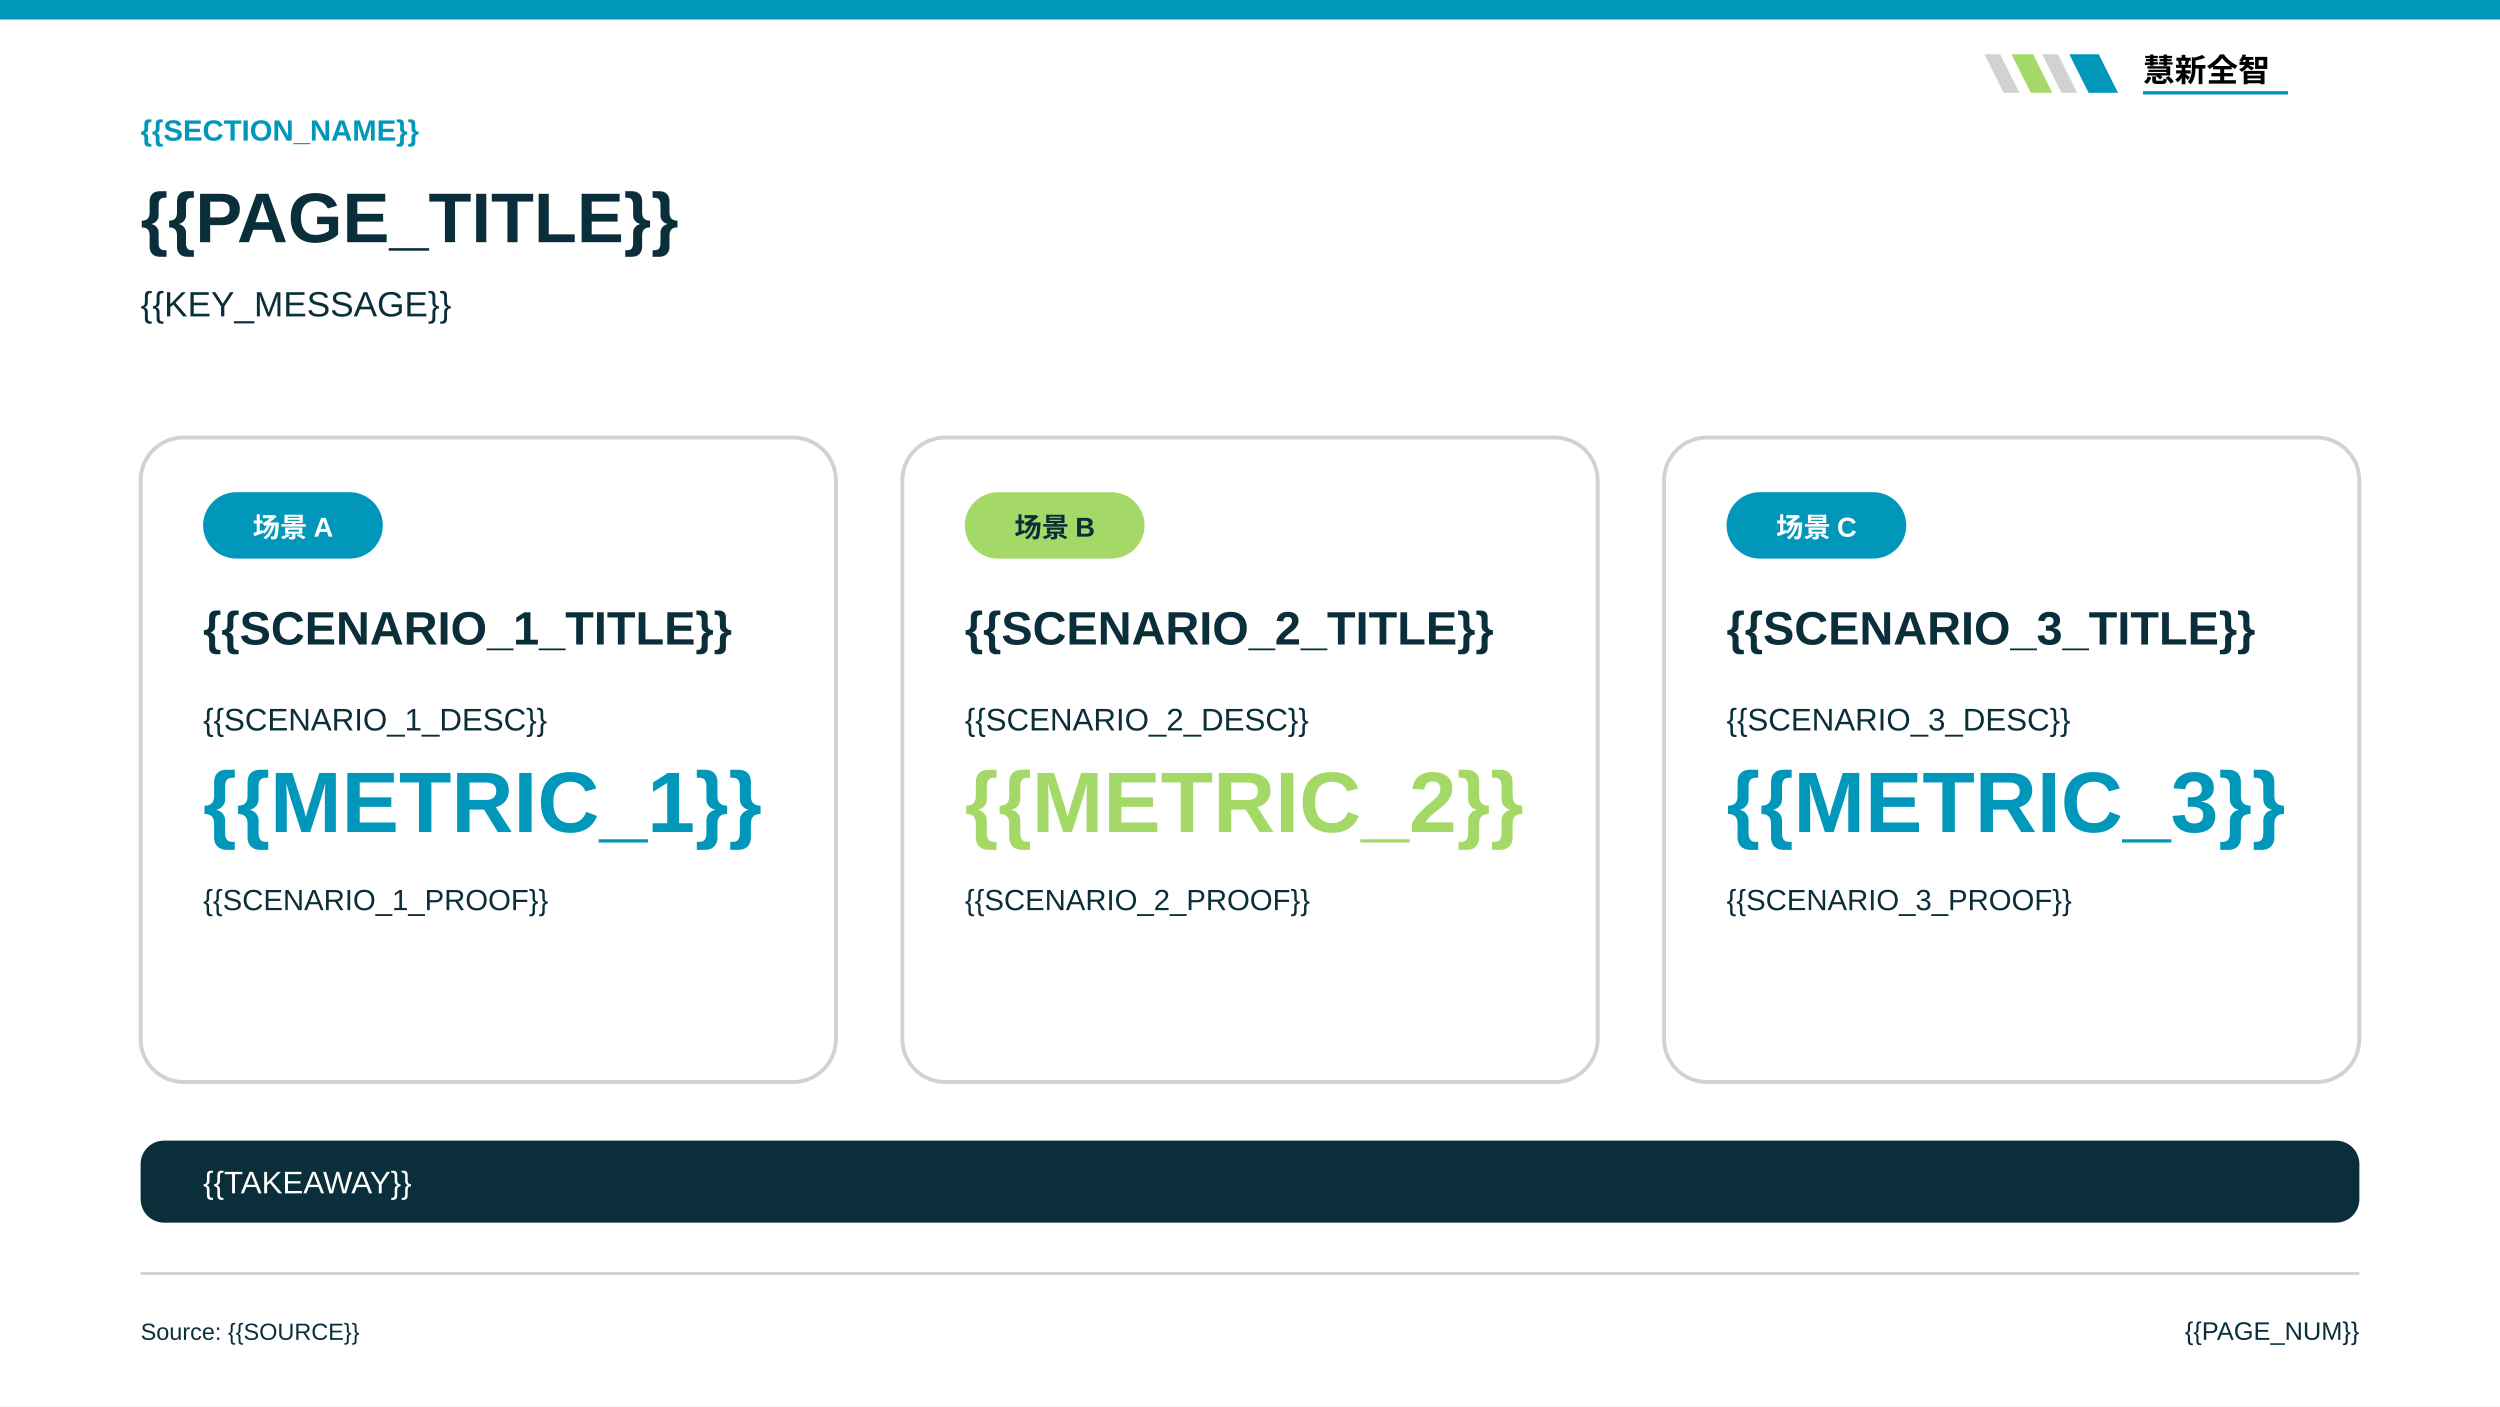
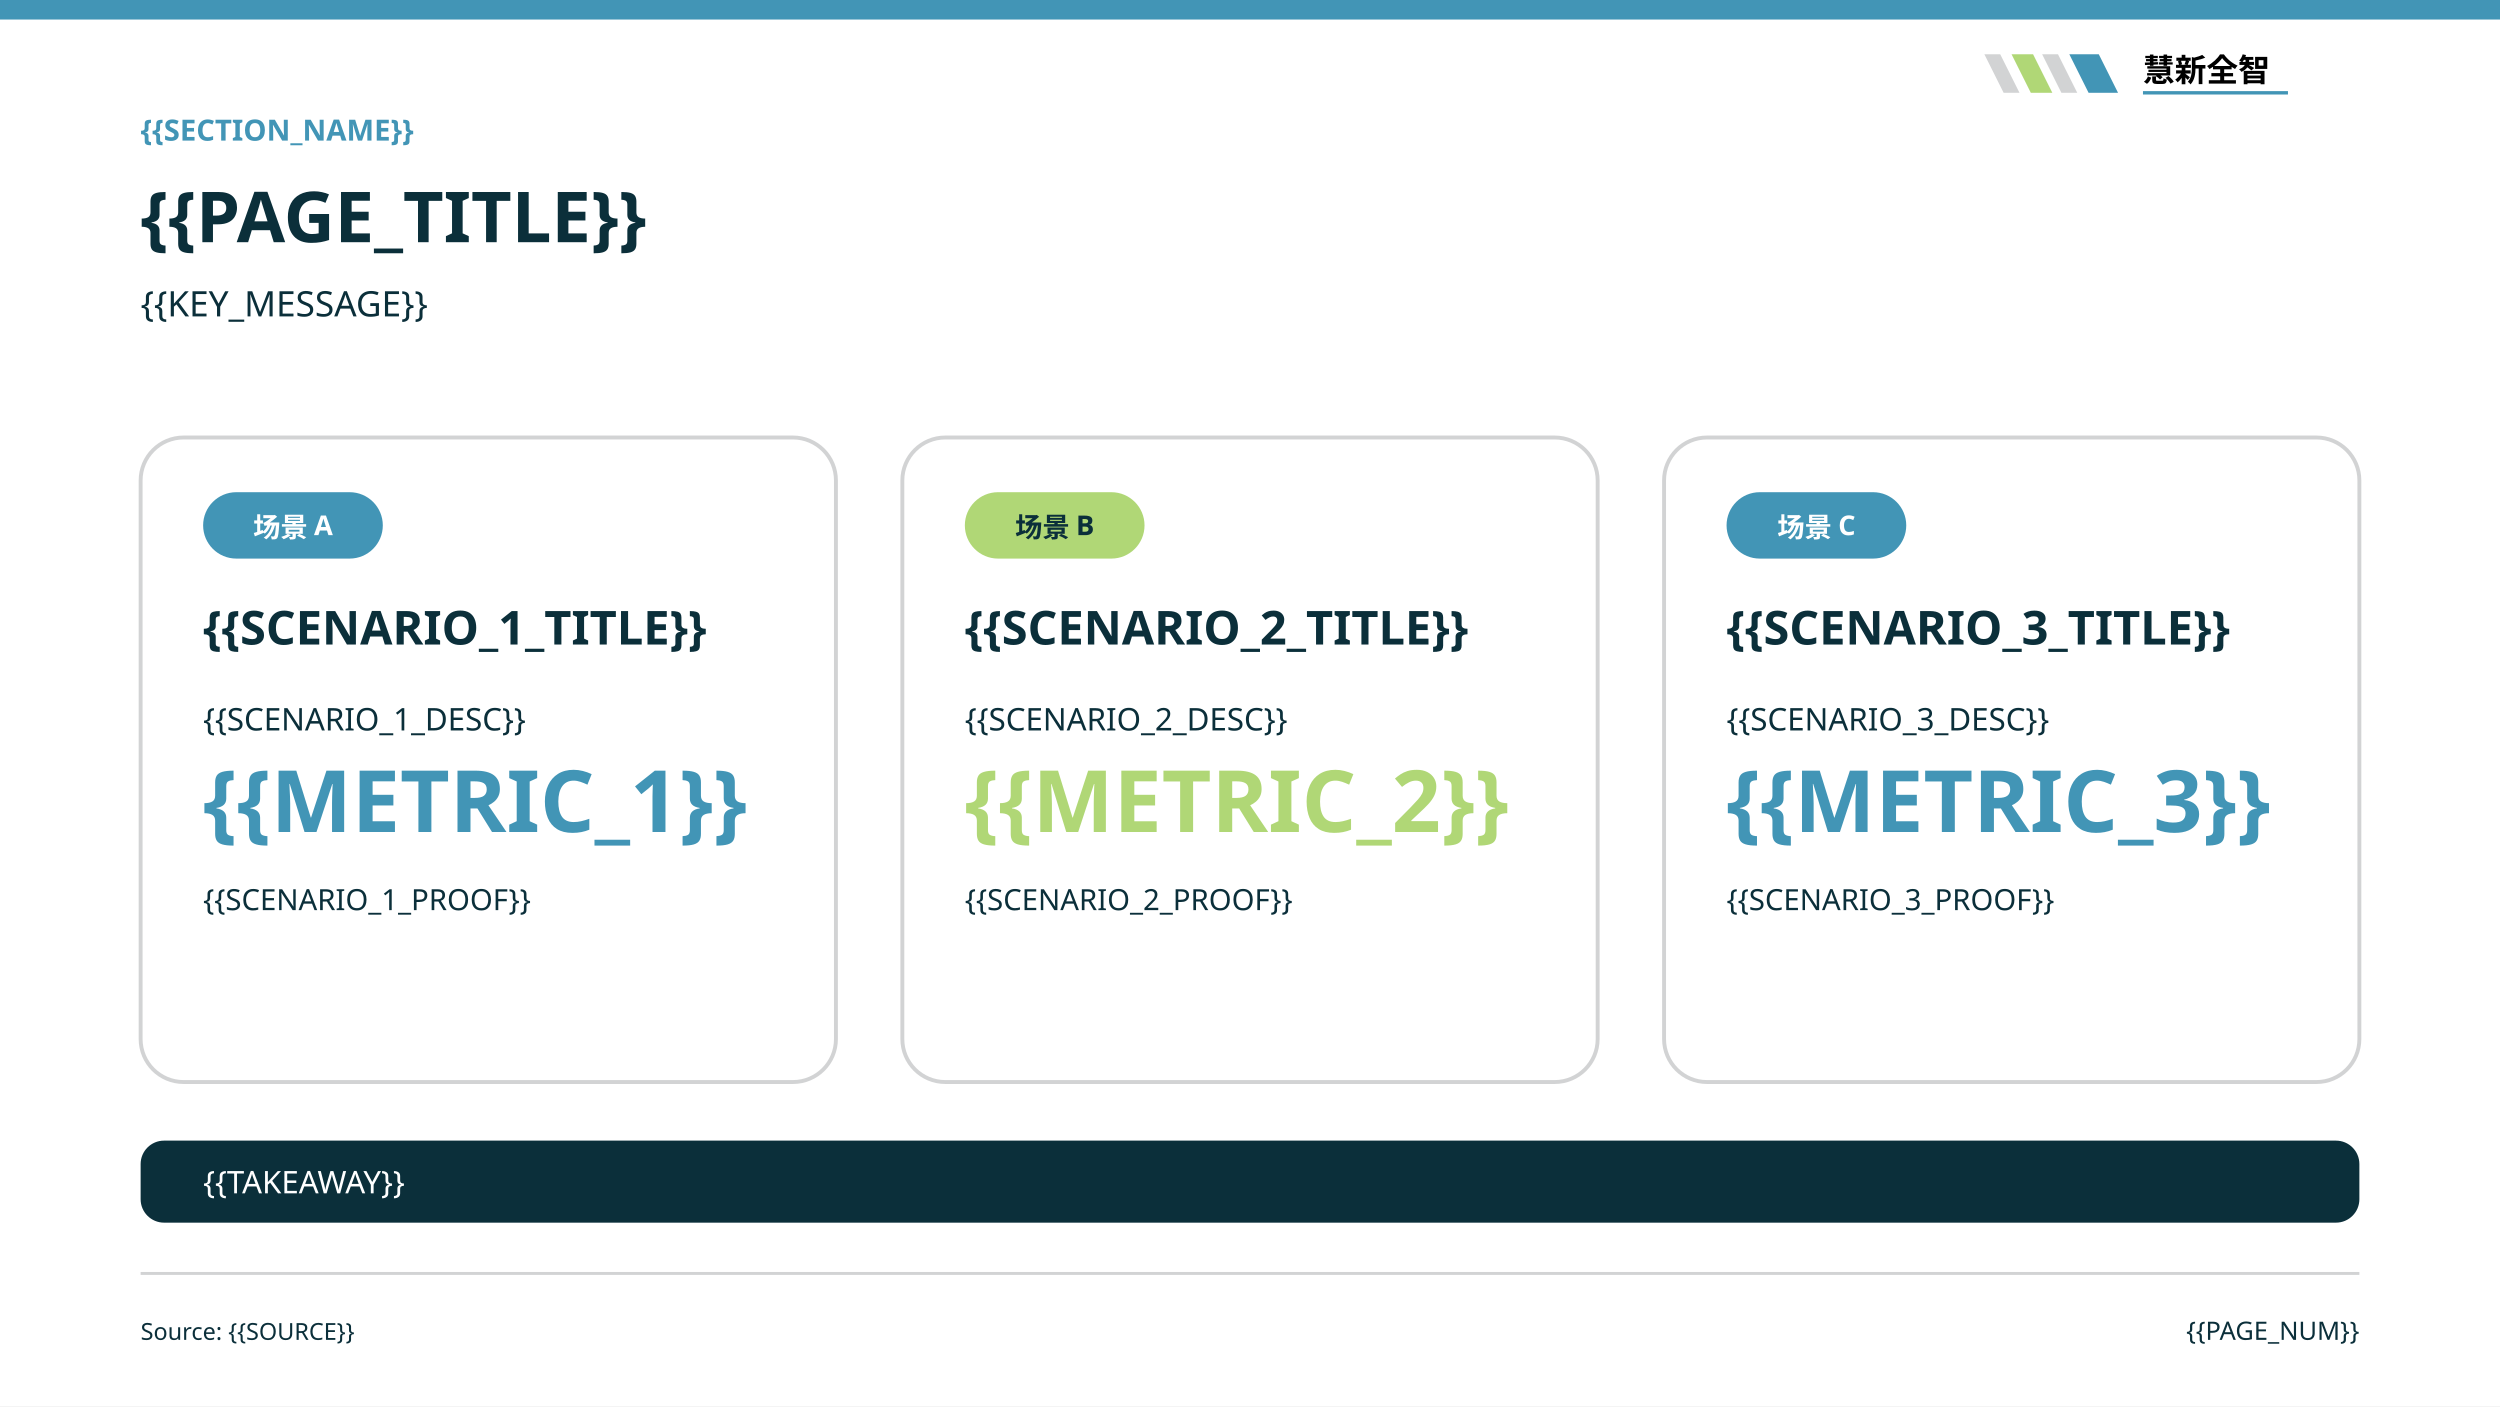
<svg xmlns="http://www.w3.org/2000/svg" viewBox="0 0 1280 720">
  <rect x="0" y="0" width="1280" height="720" fill="#FFFFFF" />
-   <rect x="0" y="0" width="1280" height="10" fill="#0097BA" />
-   <text x="72" y="72" fill="#0097BA" font-family="Microsoft YaHei, PingFang SC, Arial, sans-serif" font-size="15" font-weight="700">{{SECTION_NAME}}</text>
-   <text x="72" y="124" fill="#0B2F3A" font-family="Microsoft YaHei, PingFang SC, Arial, sans-serif" font-size="36" font-weight="700">{{PAGE_TITLE}}</text>
-   <text x="72" y="162" fill="#0B2F3A" font-family="Microsoft YaHei, PingFang SC, Arial, sans-serif" font-size="18">{{KEY_MESSAGE}}</text>
+   <rect x="0" y="0" width="1280" height="10" fill="#4295B6" />
+   <text x="72" y="72" fill="#4295B6" font-family="Microsoft YaHei" font-size="15" font-weight="700">{{SECTION_NAME}}</text>
+   <text x="72" y="124" fill="#0B2F3A" font-family="Microsoft YaHei" font-size="36" font-weight="700">{{PAGE_TITLE}}</text>
+   <text x="72" y="162" fill="#0B2F3A" font-family="Microsoft YaHei" font-size="18">{{KEY_MESSAGE}}</text>
  <g id="huixin-logo" transform="translate(1016 22) scale(0.58)">
-     <polygon points="0,10 14,10 31,44 17,44" fill="#D1D3D3" />
-     <polygon points="24,10 43,10 60,44 41,44" fill="#A4D968" />
-     <polygon points="51,10 65,10 82,44 68,44" fill="#D1D3D3" />
-     <polygon points="75,10 101,10 118,44 92,44" fill="#0097BA" />
-     <text x="140" y="34" fill="#000000" font-family="Microsoft YaHei, PingFang SC, Arial, sans-serif" font-size="28" font-weight="700">慧新全智</text>
-     <line x1="140" y1="44" x2="268" y2="44" stroke="#0097BA" stroke-width="3" />
+     <polygon points="0,10 14,10 31,44 17,44" fill="#D2D3D4" />
+     <polygon points="24,10 43,10 60,44 41,44" fill="#B0D776" />
+     <polygon points="51,10 65,10 82,44 68,44" fill="#D2D3D4" />
+     <polygon points="75,10 101,10 118,44 92,44" fill="#4295B6" />
+     <text x="140" y="34" fill="#000000" font-family="Microsoft YaHei" font-size="28" font-weight="700">慧新全智</text>
+     <line x1="140" y1="44" x2="268" y2="44" stroke="#4295B6" stroke-width="3" />
  </g>
-   <rect x="72" y="224" width="356" height="330" rx="22" fill="#FFFFFF" stroke="#D1D3D3" stroke-width="2" />
-   <rect x="104" y="252" width="92" height="34" rx="17" fill="#0097BA" />
-   <text x="150" y="275" text-anchor="middle" fill="#FFFFFF" font-family="Microsoft YaHei, PingFang SC, Arial, sans-serif" font-size="14" font-weight="700">场景 A</text>
-   <text x="104" y="330" fill="#0B2F3A" font-family="Microsoft YaHei, PingFang SC, Arial, sans-serif" font-size="24" font-weight="700">{{SCENARIO_1_TITLE}}</text>
-   <text x="104" y="374" fill="#0B2F3A" font-family="Microsoft YaHei, PingFang SC, Arial, sans-serif" font-size="16">{{SCENARIO_1_DESC}}</text>
-   <text x="104" y="426" fill="#0097BA" font-family="Microsoft YaHei, PingFang SC, Arial, sans-serif" font-size="44" font-weight="700">{{METRIC_1}}</text>
-   <text x="104" y="466" fill="#0B2F3A" font-family="Microsoft YaHei, PingFang SC, Arial, sans-serif" font-size="15">{{SCENARIO_1_PROOF}}</text>
-   <rect x="462" y="224" width="356" height="330" rx="22" fill="#FFFFFF" stroke="#D1D3D3" stroke-width="2" />
-   <rect x="494" y="252" width="92" height="34" rx="17" fill="#A4D968" />
-   <text x="540" y="275" text-anchor="middle" fill="#0B2F3A" font-family="Microsoft YaHei, PingFang SC, Arial, sans-serif" font-size="14" font-weight="700">场景 B</text>
-   <text x="494" y="330" fill="#0B2F3A" font-family="Microsoft YaHei, PingFang SC, Arial, sans-serif" font-size="24" font-weight="700">{{SCENARIO_2_TITLE}}</text>
-   <text x="494" y="374" fill="#0B2F3A" font-family="Microsoft YaHei, PingFang SC, Arial, sans-serif" font-size="16">{{SCENARIO_2_DESC}}</text>
-   <text x="494" y="426" fill="#A4D968" font-family="Microsoft YaHei, PingFang SC, Arial, sans-serif" font-size="44" font-weight="700">{{METRIC_2}}</text>
-   <text x="494" y="466" fill="#0B2F3A" font-family="Microsoft YaHei, PingFang SC, Arial, sans-serif" font-size="15">{{SCENARIO_2_PROOF}}</text>
-   <rect x="852" y="224" width="356" height="330" rx="22" fill="#FFFFFF" stroke="#D1D3D3" stroke-width="2" />
-   <rect x="884" y="252" width="92" height="34" rx="17" fill="#0097BA" />
-   <text x="930" y="275" text-anchor="middle" fill="#FFFFFF" font-family="Microsoft YaHei, PingFang SC, Arial, sans-serif" font-size="14" font-weight="700">场景 C</text>
-   <text x="884" y="330" fill="#0B2F3A" font-family="Microsoft YaHei, PingFang SC, Arial, sans-serif" font-size="24" font-weight="700">{{SCENARIO_3_TITLE}}</text>
-   <text x="884" y="374" fill="#0B2F3A" font-family="Microsoft YaHei, PingFang SC, Arial, sans-serif" font-size="16">{{SCENARIO_3_DESC}}</text>
-   <text x="884" y="426" fill="#0097BA" font-family="Microsoft YaHei, PingFang SC, Arial, sans-serif" font-size="44" font-weight="700">{{METRIC_3}}</text>
-   <text x="884" y="466" fill="#0B2F3A" font-family="Microsoft YaHei, PingFang SC, Arial, sans-serif" font-size="15">{{SCENARIO_3_PROOF}}</text>
+   <rect x="72" y="224" width="356" height="330" rx="22" fill="#FFFFFF" stroke="#D2D3D4" stroke-width="2" />
+   <rect x="104" y="252" width="92" height="34" rx="17" fill="#4295B6" />
+   <text x="150" y="275" text-anchor="middle" fill="#FFFFFF" font-family="Microsoft YaHei" font-size="14" font-weight="700">场景 A</text>
+   <text x="104" y="330" fill="#0B2F3A" font-family="Microsoft YaHei" font-size="24" font-weight="700">{{SCENARIO_1_TITLE}}</text>
+   <text x="104" y="374" fill="#0B2F3A" font-family="Microsoft YaHei" font-size="16">{{SCENARIO_1_DESC}}</text>
+   <text x="104" y="426" fill="#4295B6" font-family="Microsoft YaHei" font-size="44" font-weight="700">{{METRIC_1}}</text>
+   <text x="104" y="466" fill="#0B2F3A" font-family="Microsoft YaHei" font-size="15">{{SCENARIO_1_PROOF}}</text>
+   <rect x="462" y="224" width="356" height="330" rx="22" fill="#FFFFFF" stroke="#D2D3D4" stroke-width="2" />
+   <rect x="494" y="252" width="92" height="34" rx="17" fill="#B0D776" />
+   <text x="540" y="275" text-anchor="middle" fill="#0B2F3A" font-family="Microsoft YaHei" font-size="14" font-weight="700">场景 B</text>
+   <text x="494" y="330" fill="#0B2F3A" font-family="Microsoft YaHei" font-size="24" font-weight="700">{{SCENARIO_2_TITLE}}</text>
+   <text x="494" y="374" fill="#0B2F3A" font-family="Microsoft YaHei" font-size="16">{{SCENARIO_2_DESC}}</text>
+   <text x="494" y="426" fill="#B0D776" font-family="Microsoft YaHei" font-size="44" font-weight="700">{{METRIC_2}}</text>
+   <text x="494" y="466" fill="#0B2F3A" font-family="Microsoft YaHei" font-size="15">{{SCENARIO_2_PROOF}}</text>
+   <rect x="852" y="224" width="356" height="330" rx="22" fill="#FFFFFF" stroke="#D2D3D4" stroke-width="2" />
+   <rect x="884" y="252" width="92" height="34" rx="17" fill="#4295B6" />
+   <text x="930" y="275" text-anchor="middle" fill="#FFFFFF" font-family="Microsoft YaHei" font-size="14" font-weight="700">场景 C</text>
+   <text x="884" y="330" fill="#0B2F3A" font-family="Microsoft YaHei" font-size="24" font-weight="700">{{SCENARIO_3_TITLE}}</text>
+   <text x="884" y="374" fill="#0B2F3A" font-family="Microsoft YaHei" font-size="16">{{SCENARIO_3_DESC}}</text>
+   <text x="884" y="426" fill="#4295B6" font-family="Microsoft YaHei" font-size="44" font-weight="700">{{METRIC_3}}</text>
+   <text x="884" y="466" fill="#0B2F3A" font-family="Microsoft YaHei" font-size="15">{{SCENARIO_3_PROOF}}</text>
  <rect x="72" y="584" width="1136" height="42" rx="12" fill="#0B2F3A" />
-   <text x="104" y="611" fill="#FFFFFF" font-family="Microsoft YaHei, PingFang SC, Arial, sans-serif" font-size="16">{{TAKEAWAY}}</text>
-   <line x1="72" y1="652" x2="1208" y2="652" stroke="#D1D3D3" stroke-width="1.5" />
-   <text x="72" y="686" fill="#0B2F3A" font-family="Microsoft YaHei, PingFang SC, Arial, sans-serif" font-size="12">Source: {{SOURCE}}</text>
-   <text x="1208" y="686" text-anchor="end" fill="#0B2F3A" font-family="Microsoft YaHei, PingFang SC, Arial, sans-serif" font-size="13">{{PAGE_NUM}}</text>
+   <text x="104" y="611" fill="#FFFFFF" font-family="Microsoft YaHei" font-size="16">{{TAKEAWAY}}</text>
+   <line x1="72" y1="652" x2="1208" y2="652" stroke="#D2D3D4" stroke-width="1.5" />
+   <text x="72" y="686" fill="#0B2F3A" font-family="Microsoft YaHei" font-size="12">Source: {{SOURCE}}</text>
+   <text x="1208" y="686" text-anchor="end" fill="#0B2F3A" font-family="Microsoft YaHei" font-size="13">{{PAGE_NUM}}</text>
</svg>
